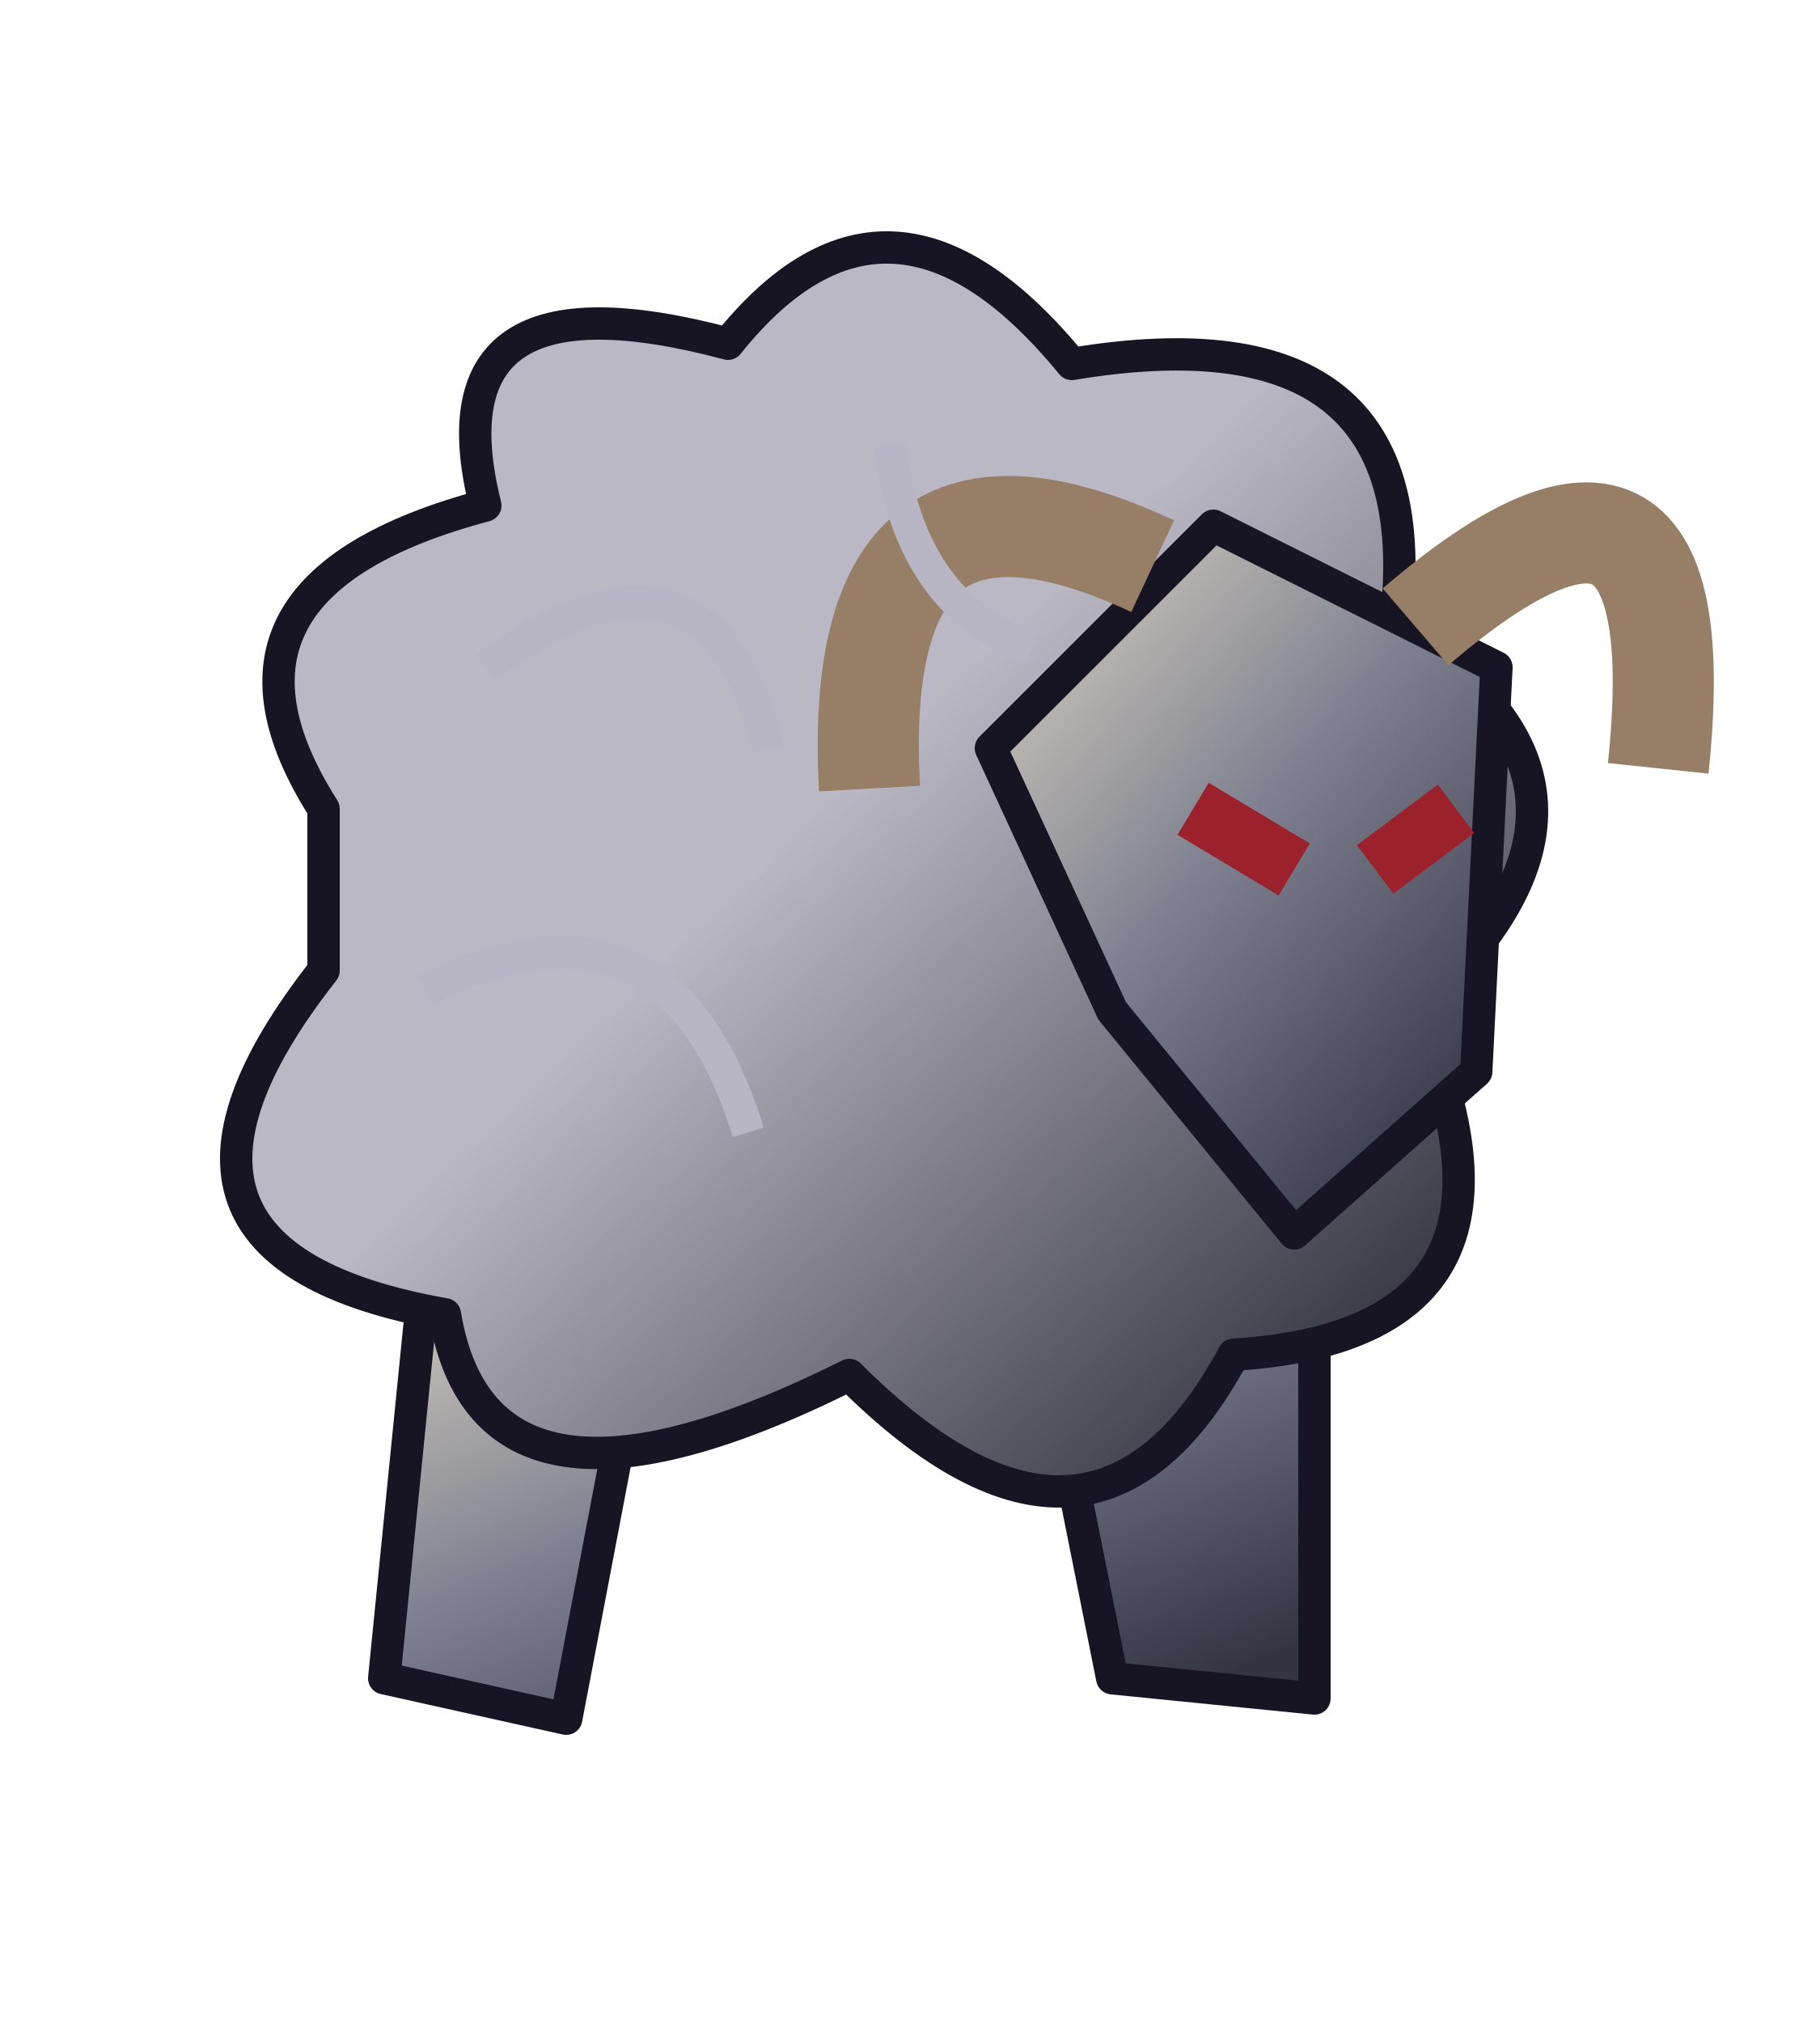
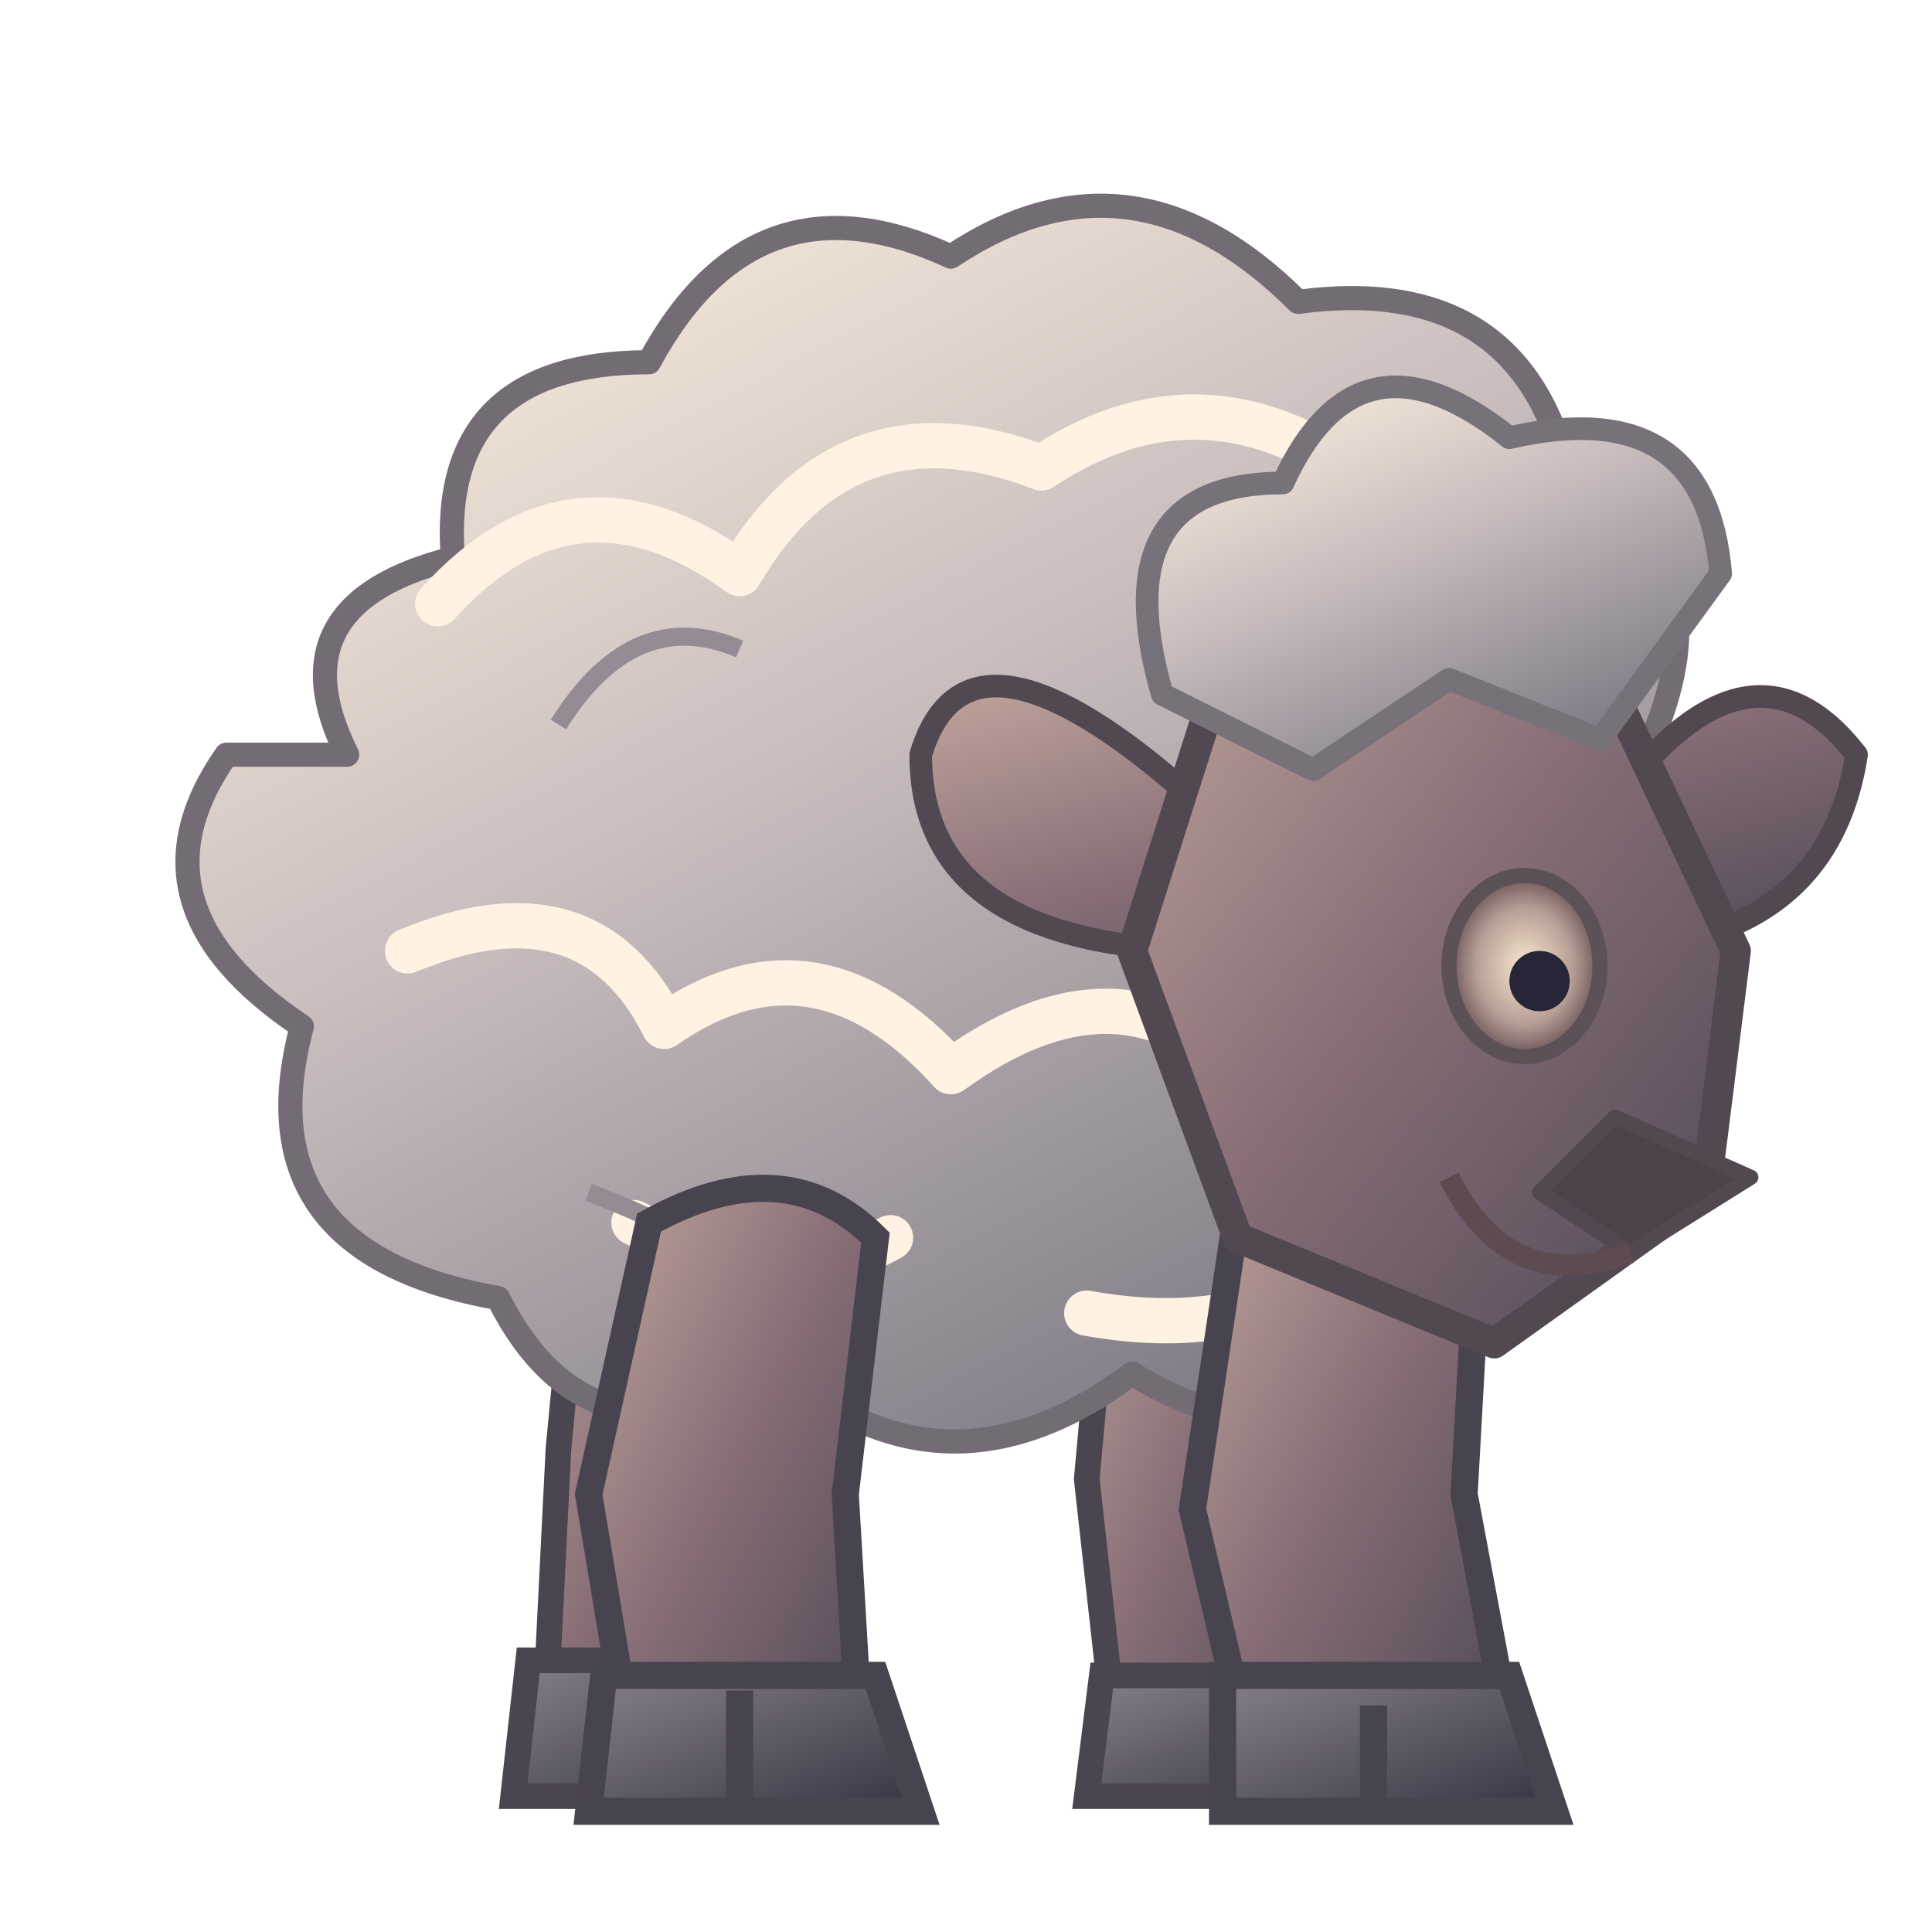
- <svg xmlns="http://www.w3.org/2000/svg" viewBox="0 0 90 100">
+ <svg xmlns="http://www.w3.org/2000/svg" viewBox="0 0 128 128">
  <defs>
-     <linearGradient id="body" x1="0" y1="0" x2="1" y2="1">
-       <stop stop-color="#bbb8c5" />
-       <stop offset=".45" stop-color="#bbb8c5" />
-       <stop offset="1" stop-color="#151522" />
+     <linearGradient id="wool" x1=".1" y1="0" x2=".75" y2="1">
+       <stop stop-color="#fff3df" />
+       <stop offset=".45" stop-color="#c9bdbe" />
+       <stop offset="1" stop-color="#777480" />
    </linearGradient>
-     <linearGradient id="silver" x2=".8" y2="1">
-       <stop stop-color="#dfd8c5" />
-       <stop offset=".5" stop-color="#7f8190" />
-       <stop offset="1" stop-color="#343543" />
+     <linearGradient id="face" x2="1" y2="1">
+       <stop stop-color="#c1a59c" />
+       <stop offset=".5" stop-color="#856c75" />
+       <stop offset="1" stop-color="#4d4857" />
    </linearGradient>
-     <radialGradient id="glow">
-       <stop stop-color="#fff0c4" />
-       <stop offset=".35" stop-color="#bbb8c5" />
-       <stop offset="1" stop-color="#382744" />
+     <linearGradient id="hoof" x2="1" y2="1">
+       <stop stop-color="#88808a" />
+       <stop offset="1" stop-color="#343541" />
+     </linearGradient>
+     <radialGradient id="pupil">
+       <stop stop-color="#f9e8ce" />
+       <stop offset=".65" stop-color="#b59d95" />
+       <stop offset="1" stop-color="#6b5356" />
    </radialGradient>
  </defs>
-   <g fill="url(#body)" stroke="#171523" stroke-width="1.6" stroke-linejoin="round">
-     <path d="M21 63L19 83 28 85 32 64M51 63L55 83 65 84 65 60" fill="url(#silver)" />
-     <path d="M16 40Q9 29 24 25Q21 13 36 17Q44 7 53 18Q71 15 69 31Q82 39 70 50Q77 66 61 67Q54 80 42 68Q24 77 22 65Q5 62 16 48Z" />
-     <path d="M49 37L60 26 74 33 73 53 64 61 55 50Z" fill="url(#silver)" />
-     <path d="M57 28Q42 21 43 39M70 31Q84 19 82 38" fill="none" stroke="#977e67" stroke-width="5" />
-     <path d="M59 40L64 43M68 43L72 40" stroke="#9b222d" stroke-width="3" />
-     <path d="M24 33Q35 25 38 37M21 49Q33 43 37 56M44 22Q45 30 51 32" fill="none" stroke="#b8b5c5" />
+   <g data-part="back-far" data-pivot="42 79" data-motion="leg-left" fill="url(#face)" stroke="#4a454e" stroke-width="1.7">
+     <path d="M39 75l13 2-3 21-1 16-12 2 1-20z" />
+     <path d="M35 110h15l2 9H34z" fill="url(#hoof)" />
+     <path d="M44 113v6" fill="none" />
+   </g>
+   <g data-part="front-far" data-pivot="79 80" data-motion="leg-right" fill="url(#face)" stroke="#4a454e" stroke-width="1.7">
+     <path d="M74 76l15-2-3 24 1 16-13 2-2-18z" />
+     <path d="M73 111h17l3 8H72z" fill="url(#hoof)" />
+     <path d="M82 112v7" fill="none" />
+   </g>
+   <g data-part="fleece" data-pivot="62 65" data-motion="static" stroke="#746c75" stroke-width="1.6" stroke-linejoin="round">
+     <path d="M23 50q-5-10 7-13-1-13 13-13 7-13 20-7 12-8 23 3 15-2 18 12 11 5 5 18 11 11 0 19 0 17-13 16-8 14-21 6-12 9-23 0-13 7-19-5-17-3-13-18-12-8-5-18z" fill="url(#wool)" />
+     <path d="M29 40q9-10 20-2 7-12 20-7 12-8 24 3M27 63q12-5 17 5 10-7 19 3 11-8 19 0 13-9 23-2M42 81q10 5 17 1m13 5q11 2 18-4" fill="none" stroke="#fff2e2" stroke-width="3" stroke-linecap="round" />
+     <path d="M37 48q5-8 12-5m34-8q10 2 13 11m-57 33q8 3 12 7" fill="none" stroke="#958b95" stroke-width="1.2" />
+   </g>
+   <g data-part="back-near" data-pivot="50 82" data-motion="leg-right" fill="url(#face)" stroke="#48444f" stroke-width="1.8">
+     <path d="M43 81q9-5 15 1l-2 17 1 17-15 1-3-18z" />
+     <path d="M40 111h18l3 9H39z" fill="url(#hoof)" />
+     <path d="M49 112v8" fill="none" />
+   </g>
+   <g data-part="front-near" data-pivot="89 82" data-motion="leg-left" fill="url(#face)" stroke="#48444f" stroke-width="1.8">
+     <path d="M82 80q10-6 16 1l-1 18 3 16-17 2-4-17z" />
+     <path d="M81 111h19l3 9H81z" fill="url(#hoof)" />
+     <path d="M91 113v7" fill="none" />
+   </g>
+   <g data-part="head" data-pivot="94 53" data-motion="static" stroke="#514852" stroke-linejoin="round">
+     <path d="M78 52q-14-12-17-2 0 13 20 13m26-10q9-12 16-3-2 13-18 13" fill="url(#face)" stroke-width="1.5" />
+     <path d="M82 41Q95 33 106 44l9 19-2 16-14 10-17-7-7-19z" fill="url(#face)" stroke-width="2" />
+     <path d="M77 46q-4-14 8-14 5-11 15-3 13-3 14 9l-8 11-10-4-9 6z" fill="url(#wool)" stroke="#77727a" stroke-width="1.5" />
+     <ellipse cx="101" cy="64" rx="5" ry="6" fill="url(#pupil)" stroke="#5b5157" stroke-width="1" />
+     <circle cx="102" cy="65" r="2" fill="#272637" stroke="none" />
+     <path d="M107 74l9 4-8 5-6-4z" fill="#4d414b" stroke-width="1" />
+     <path d="M96 78q4 8 12 5" fill="none" stroke="#5d4b52" stroke-width="1.4" />
  </g>
</svg>
